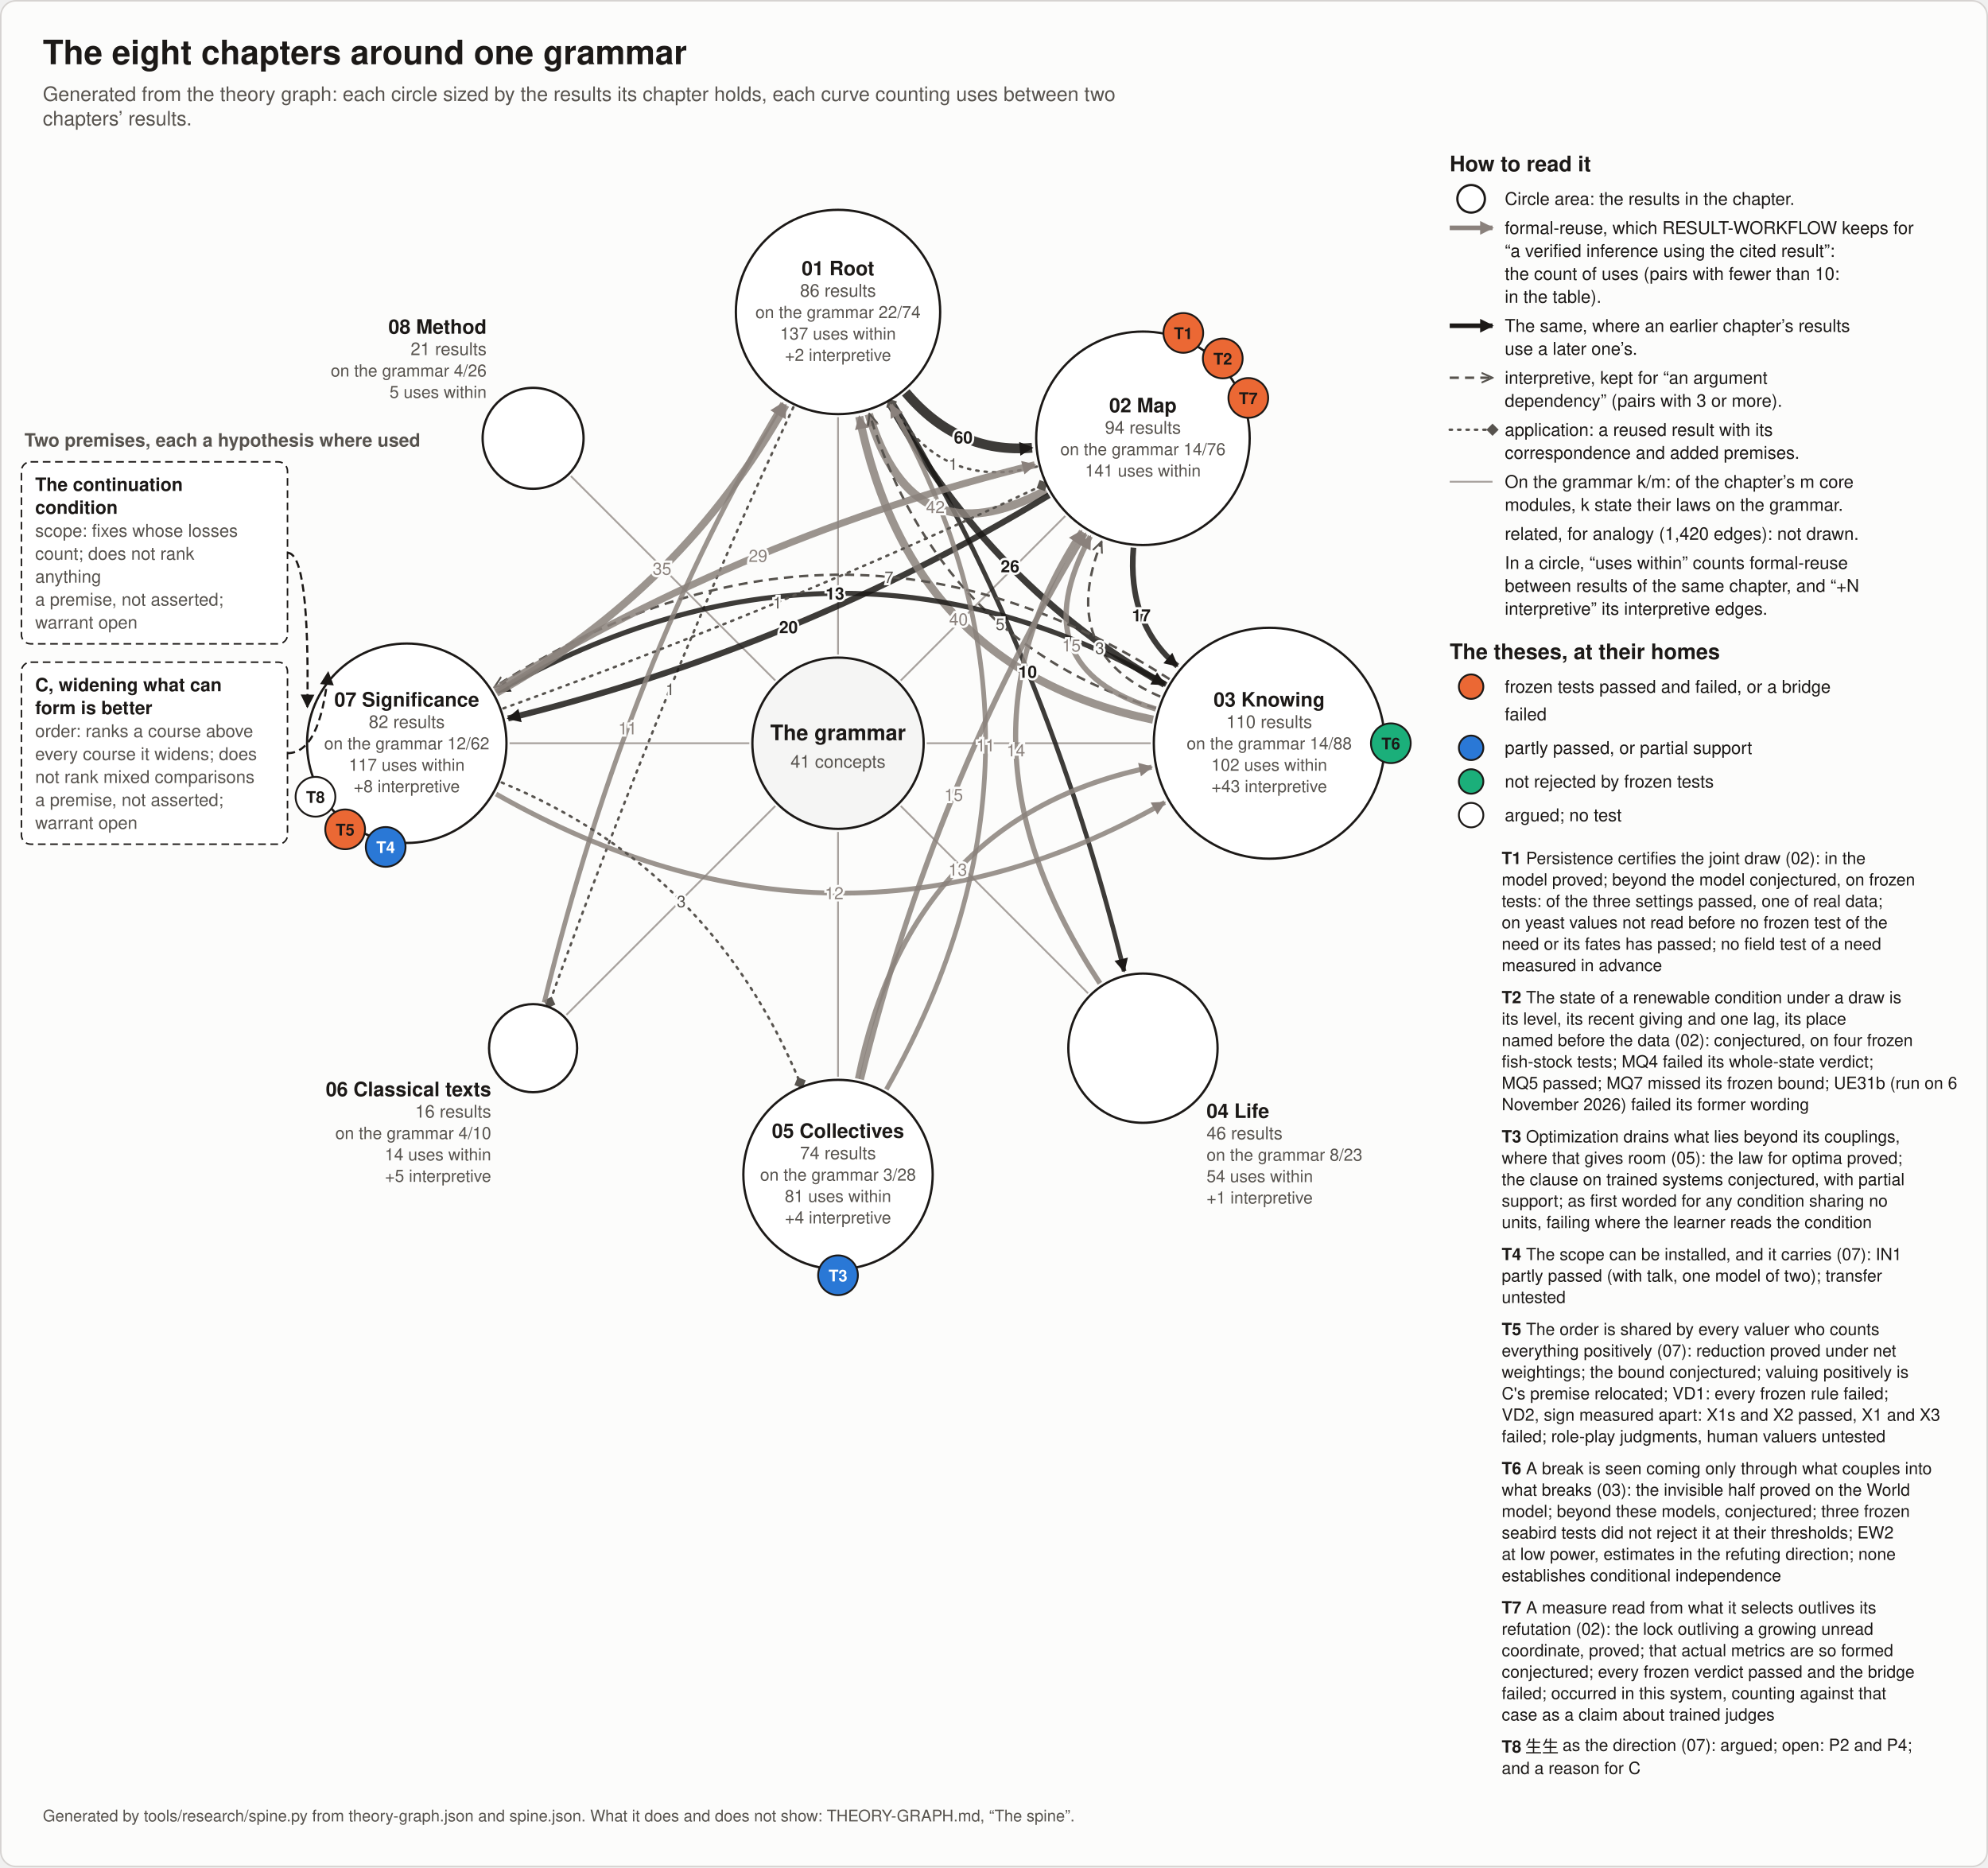
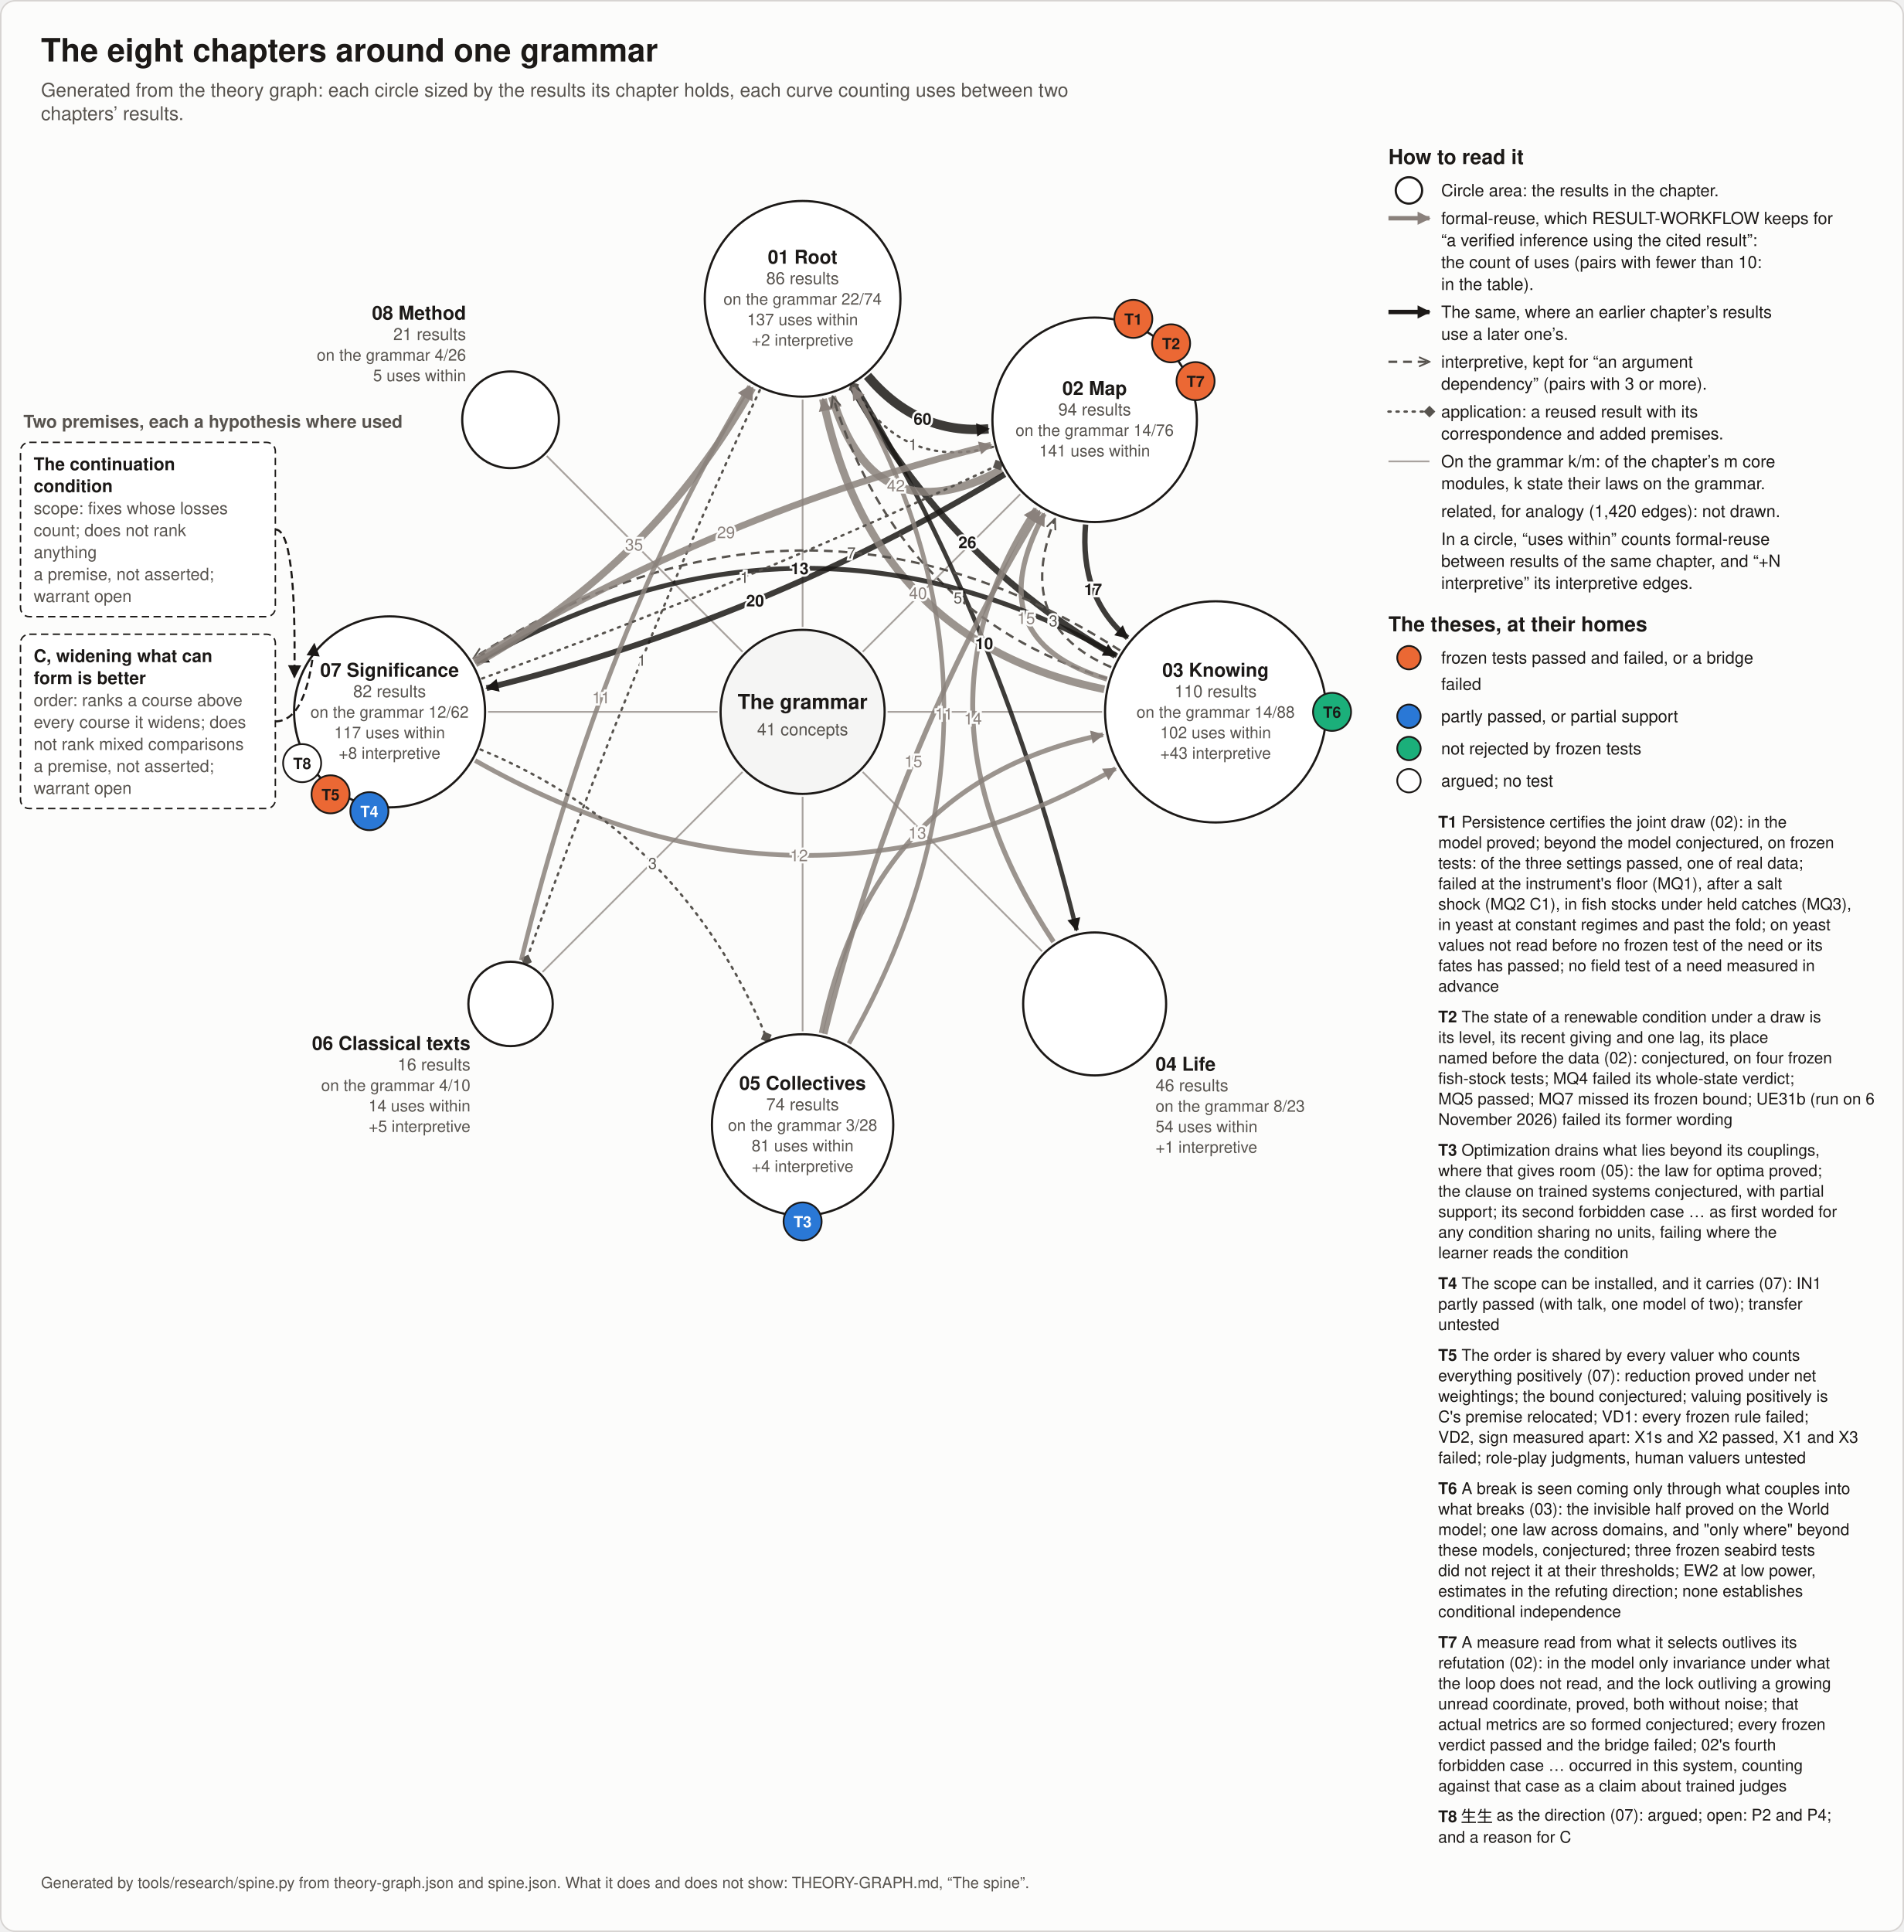
- <svg xmlns="http://www.w3.org/2000/svg" viewBox="0 0 1300 1221" width="1300" height="1221" role="img" aria-labelledby="spine-title spine-desc" font-family="Helvetica, Arial, sans-serif">
+ <svg xmlns="http://www.w3.org/2000/svg" viewBox="0 0 1300 1319" width="1300" height="1319" role="img" aria-labelledby="spine-title spine-desc" font-family="Helvetica, Arial, sans-serif">
  <defs>
    <marker id="fwd" viewBox="0 0 10 10" refX="9" refY="5" markerWidth="9" markerHeight="9" markerUnits="userSpaceOnUse" orient="auto">
      <path d="M0,0 L10,5 L0,10 z" fill="#8a817c" />
    </marker>
    <marker id="back" viewBox="0 0 10 10" refX="9" refY="5" markerWidth="9" markerHeight="9" markerUnits="userSpaceOnUse" orient="auto">
      <path d="M0,0 L10,5 L0,10 z" fill="#1c1917" />
    </marker>
    <marker id="thin" viewBox="0 0 10 10" refX="9" refY="5" markerWidth="8" markerHeight="8" markerUnits="userSpaceOnUse" orient="auto">
      <path d="M0,1 L9,5 L0,9" fill="none" stroke="#57534e" stroke-width="1.5" />
    </marker>
    <marker id="diamond" viewBox="0 0 10 10" refX="5" refY="5" markerWidth="8" markerHeight="8" markerUnits="userSpaceOnUse" orient="auto">
      <path d="M5,0 L10,5 L5,10 L0,5 z" fill="#57534e" />
    </marker>
  </defs>
-   <rect x="0.5" y="0.5" width="1299" height="1220" rx="10" fill="#fcfcfb" stroke="#d6d3d1" />
+   <rect x="0.5" y="0.5" width="1299" height="1318" rx="10" fill="#fcfcfb" stroke="#d6d3d1" />
  <text x="28" y="42" font-size="22" font-weight="bold" text-anchor="start" fill="#1c1917">The eight chapters around one grammar</text>
  <text x="28" y="66" font-size="13" text-anchor="start" fill="#57534e">Generated from the theory graph: each circle sized by the results its chapter holds, each curve counting uses between two</text>
  <text x="28" y="82" font-size="13" text-anchor="start" fill="#57534e">chapters’ results.</text>
  <line x1="548" y1="272.8" x2="548" y2="428" stroke="#a8a29e" stroke-width="1.2" />
  <line x1="696.6" y1="337.4" x2="589" y2="445" stroke="#a8a29e" stroke-width="1.2" />
  <line x1="752.5" y1="486" x2="606" y2="486" stroke="#a8a29e" stroke-width="1.2" />
  <line x1="711.5" y1="649.5" x2="589" y2="527" stroke="#a8a29e" stroke-width="1.2" />
  <line x1="548" y1="704.1" x2="548" y2="544" stroke="#a8a29e" stroke-width="1.2" />
  <line x1="370.4" y1="663.6" x2="507" y2="527" stroke="#a8a29e" stroke-width="1.2" />
  <line x1="333.2" y1="486" x2="490" y2="486" stroke="#a8a29e" stroke-width="1.2" />
  <line x1="373.3" y1="311.3" x2="507" y2="445" stroke="#a8a29e" stroke-width="1.2" />
  <circle cx="548" cy="486" r="56" fill="#f5f5f4" stroke="#1c1917" stroke-width="1.5" />
  <text x="548" y="484" font-size="14" font-weight="bold" text-anchor="middle" fill="#1c1917">The grammar</text>
  <text x="548" y="502" font-size="11.5" text-anchor="middle" fill="#57534e">41 concepts</text>
  <path d="M592.3,256.6 Q626.3,297 674.9,292.8" fill="none" stroke="#1c1917" stroke-opacity="0.85" stroke-width="6.4" marker-end="url(#back)" />
  <path d="M581.7,264 Q649.4,384.6 761.5,447.6" fill="none" stroke="#1c1917" stroke-opacity="0.85" stroke-width="4.4" marker-end="url(#back)" />
  <path d="M583.7,262.8 Q684.7,429.4 735.1,635.1" fill="none" stroke="#1c1917" stroke-opacity="0.85" stroke-width="3" marker-end="url(#back)" />
  <path d="M518.8,266.3 Q437.2,440.1 359.4,655.5" fill="none" stroke="#57534e" stroke-width="1.6" stroke-dasharray="1.5 4" stroke-linecap="round" marker-end="url(#diamond)" />
  <path d="M684.1,320.6 Q597.2,367.3 568.1,270.8" fill="none" stroke="#8a817c" stroke-opacity="0.85" stroke-width="5.5" marker-end="url(#fwd)" />
  <path d="M678,305.1 Q616.1,321.6 583,264.4" fill="none" stroke="#57534e" stroke-width="1.6" stroke-dasharray="1.5 4" stroke-linecap="round" marker-end="url(#diamond)" />
  <path d="M741.2,358.1 Q737,407.7 769.9,435.5" fill="none" stroke="#1c1917" stroke-opacity="0.85" stroke-width="3.7" marker-end="url(#back)" />
  <path d="M686,323.8 Q522,423.3 332.2,469.8" fill="none" stroke="#1c1917" stroke-opacity="0.85" stroke-width="4" marker-end="url(#back)" />
  <path d="M754,470.6 Q595.7,438.3 561.9,272.4" fill="none" stroke="#8a817c" stroke-opacity="0.85" stroke-width="5.3" marker-end="url(#fwd)" />
  <path d="M755.9,463.2 Q614.5,419.5 568.6,270.7" fill="none" stroke="#57534e" stroke-width="1.6" stroke-dasharray="6 4" marker-end="url(#thin)" />
  <path d="M755.8,463.6 Q666.7,436.8 713,350.7" fill="none" stroke="#8a817c" stroke-opacity="0.85" stroke-width="3.5" marker-end="url(#fwd)" />
  <path d="M758.7,455.5 Q691.3,426.6 720.3,354.2" fill="none" stroke="#57534e" stroke-width="1.6" stroke-dasharray="6 4" marker-end="url(#thin)" />
  <path d="M762.6,447.7 Q548,326 325.3,452.3" fill="none" stroke="#1c1917" stroke-opacity="0.85" stroke-width="3.3" marker-end="url(#back)" />
  <path d="M764.8,444.1 Q548,305 323.4,449.2" fill="none" stroke="#57534e" stroke-width="1.6" stroke-dasharray="6 4" marker-end="url(#thin)" />
  <path d="M719.3,643 Q615.4,486 707.2,347.3" fill="none" stroke="#8a817c" stroke-opacity="0.85" stroke-width="3.4" marker-end="url(#fwd)" />
  <path d="M579.6,712.4 Q708,486 582.4,264.7" fill="none" stroke="#8a817c" stroke-opacity="0.85" stroke-width="3.1" marker-end="url(#fwd)" />
  <path d="M563.2,705.9 Q610.7,512 709.7,348.9" fill="none" stroke="#8a817c" stroke-opacity="0.85" stroke-width="3.5" marker-end="url(#fwd)" />
  <path d="M560.7,705.3 Q595.7,533.7 753.1,501.6" fill="none" stroke="#8a817c" stroke-opacity="0.85" stroke-width="3.3" marker-end="url(#fwd)" />
  <path d="M355.9,655.5 Q411.3,429.4 511.8,263.7" fill="none" stroke="#8a817c" stroke-opacity="0.85" stroke-width="3.1" marker-end="url(#fwd)" />
  <path d="M324.6,453.1 Q446.6,384.6 513.8,264.8" fill="none" stroke="#8a817c" stroke-opacity="0.85" stroke-width="5" marker-end="url(#fwd)" />
  <path d="M323.5,451.2 Q491.4,349.3 676.7,303.9" fill="none" stroke="#8a817c" stroke-opacity="0.85" stroke-width="4.6" marker-end="url(#fwd)" />
  <path d="M329.2,463.2 Q511.3,397.4 681.5,317.5" fill="none" stroke="#57534e" stroke-width="1.6" stroke-dasharray="1.5 4" stroke-linecap="round" marker-end="url(#diamond)" />
  <path d="M324.4,519.2 Q548,646 761.7,524.7" fill="none" stroke="#8a817c" stroke-opacity="0.85" stroke-width="3.2" marker-end="url(#fwd)" />
  <path d="M328.1,511.7 Q465.4,568.6 523.2,708" fill="none" stroke="#57534e" stroke-width="1.6" stroke-dasharray="1.5 4" stroke-linecap="round" marker-end="url(#diamond)" />
  <circle cx="548" cy="204" r="66.8" fill="#ffffff" stroke="#1c1917" stroke-width="1.5" />
  <text x="548" y="180" font-size="13" font-weight="bold" text-anchor="middle" fill="#1c1917">01 Root</text>
  <text x="548" y="194" font-size="11.5" text-anchor="middle" fill="#57534e">86 results</text>
  <text x="548" y="208" font-size="11" text-anchor="middle" fill="#57534e">on the grammar 22/74</text>
  <text x="548" y="222" font-size="11" text-anchor="middle" fill="#57534e">137 uses within</text>
  <text x="548" y="236" font-size="11" text-anchor="middle" fill="#57534e">+2 interpretive</text>
  <circle cx="747.4" cy="286.6" r="69.8" fill="#ffffff" stroke="#1c1917" stroke-width="1.5" />
  <text x="747.4" y="269.6" font-size="13" font-weight="bold" text-anchor="middle" fill="#1c1917">02 Map</text>
  <text x="747.4" y="283.6" font-size="11.5" text-anchor="middle" fill="#57534e">94 results</text>
  <text x="747.4" y="297.6" font-size="11" text-anchor="middle" fill="#57534e">on the grammar 14/76</text>
  <text x="747.4" y="311.6" font-size="11" text-anchor="middle" fill="#57534e">141 uses within</text>
  <circle cx="830" cy="486" r="75.5" fill="#ffffff" stroke="#1c1917" stroke-width="1.5" />
  <text x="830" y="462" font-size="13" font-weight="bold" text-anchor="middle" fill="#1c1917">03 Knowing</text>
  <text x="830" y="476" font-size="11.5" text-anchor="middle" fill="#57534e">110 results</text>
  <text x="830" y="490" font-size="11" text-anchor="middle" fill="#57534e">on the grammar 14/88</text>
  <text x="830" y="504" font-size="11" text-anchor="middle" fill="#57534e">102 uses within</text>
  <text x="830" y="518" font-size="11" text-anchor="middle" fill="#57534e">+43 interpretive</text>
  <circle cx="747.4" cy="685.4" r="48.8" fill="#ffffff" stroke="#1c1917" stroke-width="1.5" />
  <text x="789" y="731" font-size="13" font-weight="bold" text-anchor="start" fill="#1c1917" stroke="#fcfcfb" stroke-width="3" paint-order="stroke">04 Life</text>
  <text x="789" y="745" font-size="11.5" text-anchor="start" fill="#57534e" stroke="#fcfcfb" stroke-width="3" paint-order="stroke">46 results</text>
  <text x="789" y="759" font-size="11" text-anchor="start" fill="#57534e" stroke="#fcfcfb" stroke-width="3" paint-order="stroke">on the grammar 8/23</text>
  <text x="789" y="773" font-size="11" text-anchor="start" fill="#57534e" stroke="#fcfcfb" stroke-width="3" paint-order="stroke">54 uses within</text>
  <text x="789" y="787" font-size="11" text-anchor="start" fill="#57534e" stroke="#fcfcfb" stroke-width="3" paint-order="stroke">+1 interpretive</text>
  <circle cx="548" cy="768" r="61.9" fill="#ffffff" stroke="#1c1917" stroke-width="1.5" />
  <text x="548" y="744" font-size="13" font-weight="bold" text-anchor="middle" fill="#1c1917">05 Collectives</text>
  <text x="548" y="758" font-size="11.5" text-anchor="middle" fill="#57534e">74 results</text>
  <text x="548" y="772" font-size="11" text-anchor="middle" fill="#57534e">on the grammar 3/28</text>
  <text x="548" y="786" font-size="11" text-anchor="middle" fill="#57534e">81 uses within</text>
  <text x="548" y="800" font-size="11" text-anchor="middle" fill="#57534e">+4 interpretive</text>
  <circle cx="348.6" cy="685.4" r="28.8" fill="#ffffff" stroke="#1c1917" stroke-width="1.5" />
  <text x="321.2" y="716.8" font-size="13" font-weight="bold" text-anchor="end" fill="#1c1917" stroke="#fcfcfb" stroke-width="3" paint-order="stroke">06 Classical texts</text>
  <text x="321.2" y="730.8" font-size="11.5" text-anchor="end" fill="#57534e" stroke="#fcfcfb" stroke-width="3" paint-order="stroke">16 results</text>
  <text x="321.2" y="744.8" font-size="11" text-anchor="end" fill="#57534e" stroke="#fcfcfb" stroke-width="3" paint-order="stroke">on the grammar 4/10</text>
  <text x="321.2" y="758.8" font-size="11" text-anchor="end" fill="#57534e" stroke="#fcfcfb" stroke-width="3" paint-order="stroke">14 uses within</text>
  <text x="321.2" y="772.8" font-size="11" text-anchor="end" fill="#57534e" stroke="#fcfcfb" stroke-width="3" paint-order="stroke">+5 interpretive</text>
  <circle cx="266" cy="486" r="65.2" fill="#ffffff" stroke="#1c1917" stroke-width="1.5" />
  <text x="266" y="462" font-size="13" font-weight="bold" text-anchor="middle" fill="#1c1917">07 Significance</text>
  <text x="266" y="476" font-size="11.5" text-anchor="middle" fill="#57534e">82 results</text>
  <text x="266" y="490" font-size="11" text-anchor="middle" fill="#57534e">on the grammar 12/62</text>
  <text x="266" y="504" font-size="11" text-anchor="middle" fill="#57534e">117 uses within</text>
  <text x="266" y="518" font-size="11" text-anchor="middle" fill="#57534e">+8 interpretive</text>
  <circle cx="348.6" cy="286.6" r="33" fill="#ffffff" stroke="#1c1917" stroke-width="1.5" />
  <text x="318.2" y="218.2" font-size="13" font-weight="bold" text-anchor="end" fill="#1c1917" stroke="#fcfcfb" stroke-width="3" paint-order="stroke">08 Method</text>
  <text x="318.2" y="232.2" font-size="11.5" text-anchor="end" fill="#57534e" stroke="#fcfcfb" stroke-width="3" paint-order="stroke">21 results</text>
  <text x="318.2" y="246.2" font-size="11" text-anchor="end" fill="#57534e" stroke="#fcfcfb" stroke-width="3" paint-order="stroke">on the grammar 4/26</text>
  <text x="318.2" y="260.2" font-size="11" text-anchor="end" fill="#57534e" stroke="#fcfcfb" stroke-width="3" paint-order="stroke">5 uses within</text>
  <text x="629.9" y="289.9" font-size="11" font-weight="bold" text-anchor="middle" fill="#1c1917" stroke="#fcfcfb" stroke-width="3" paint-order="stroke">60</text>
  <text x="660.5" y="374.2" font-size="11" font-weight="bold" text-anchor="middle" fill="#1c1917" stroke="#fcfcfb" stroke-width="3" paint-order="stroke">26</text>
  <text x="672" y="443.2" font-size="11" font-weight="bold" text-anchor="middle" fill="#1c1917" stroke="#fcfcfb" stroke-width="3" paint-order="stroke">10</text>
  <text x="438.2" y="454.5" font-size="10.5" text-anchor="middle" fill="#57534e" stroke="#fcfcfb" stroke-width="3" paint-order="stroke">1</text>
  <text x="611.7" y="335.5" font-size="11" text-anchor="middle" fill="#8a817c" stroke="#fcfcfb" stroke-width="3" paint-order="stroke">42</text>
  <text x="623.3" y="307.2" font-size="10.5" text-anchor="middle" fill="#57534e" stroke="#fcfcfb" stroke-width="3" paint-order="stroke">1</text>
  <text x="746.3" y="406.3" font-size="11" font-weight="bold" text-anchor="middle" fill="#1c1917" stroke="#fcfcfb" stroke-width="3" paint-order="stroke">17</text>
  <text x="515.6" y="414" font-size="11" font-weight="bold" text-anchor="middle" fill="#1c1917" stroke="#fcfcfb" stroke-width="3" paint-order="stroke">20</text>
  <text x="626.8" y="408.9" font-size="11" text-anchor="middle" fill="#8a817c" stroke="#fcfcfb" stroke-width="3" paint-order="stroke">40</text>
  <text x="654" y="411.9" font-size="10.5" text-anchor="middle" fill="#57534e" stroke="#fcfcfb" stroke-width="3" paint-order="stroke">5</text>
  <text x="700.6" y="426" font-size="11" text-anchor="middle" fill="#8a817c" stroke="#fcfcfb" stroke-width="3" paint-order="stroke">15</text>
  <text x="719.1" y="427.6" font-size="10.5" text-anchor="middle" fill="#57534e" stroke="#fcfcfb" stroke-width="3" paint-order="stroke">3</text>
  <text x="546" y="392" font-size="11" font-weight="bold" text-anchor="middle" fill="#1c1917" stroke="#fcfcfb" stroke-width="3" paint-order="stroke">13</text>
  <text x="581.3" y="381.2" font-size="10.5" text-anchor="middle" fill="#57534e" stroke="#fcfcfb" stroke-width="3" paint-order="stroke">7</text>
  <text x="664.3" y="494.6" font-size="11" text-anchor="middle" fill="#8a817c" stroke="#fcfcfb" stroke-width="3" paint-order="stroke">14</text>
  <text x="644.5" y="491.3" font-size="11" text-anchor="middle" fill="#8a817c" stroke="#fcfcfb" stroke-width="3" paint-order="stroke">11</text>
  <text x="623.6" y="523.7" font-size="11" text-anchor="middle" fill="#8a817c" stroke="#fcfcfb" stroke-width="3" paint-order="stroke">15</text>
  <text x="626.3" y="572.6" font-size="11" text-anchor="middle" fill="#8a817c" stroke="#fcfcfb" stroke-width="3" paint-order="stroke">13</text>
  <text x="410.4" y="480.2" font-size="11" text-anchor="middle" fill="#8a817c" stroke="#fcfcfb" stroke-width="3" paint-order="stroke">11</text>
  <text x="432.9" y="375.8" font-size="11" text-anchor="middle" fill="#8a817c" stroke="#fcfcfb" stroke-width="3" paint-order="stroke">35</text>
  <text x="495.7" y="367.4" font-size="11" text-anchor="middle" fill="#8a817c" stroke="#fcfcfb" stroke-width="3" paint-order="stroke">29</text>
  <text x="508.3" y="397.9" font-size="10.5" text-anchor="middle" fill="#57534e" stroke="#fcfcfb" stroke-width="3" paint-order="stroke">1</text>
  <text x="545.5" y="588" font-size="11" text-anchor="middle" fill="#8a817c" stroke="#fcfcfb" stroke-width="3" paint-order="stroke">12</text>
  <text x="445.5" y="593.2" font-size="10.5" text-anchor="middle" fill="#57534e" stroke="#fcfcfb" stroke-width="3" paint-order="stroke">3</text>
  <text x="16" y="292" font-size="12" font-weight="bold" text-anchor="start" fill="#57534e">Two premises, each a hypothesis where used</text>
  <rect x="14" y="302" width="174" height="119" rx="6" fill="#ffffff" stroke="#1c1917" stroke-dasharray="5 3" />
  <text x="23" y="321" font-size="12" font-weight="bold" text-anchor="start" fill="#1c1917">The continuation</text>
  <text x="23" y="336" font-size="12" font-weight="bold" text-anchor="start" fill="#1c1917">condition</text>
  <text x="23" y="351" font-size="11.5" text-anchor="start" fill="#57534e">scope: fixes whose losses</text>
  <text x="23" y="366" font-size="11.5" text-anchor="start" fill="#57534e">count; does not rank</text>
  <text x="23" y="381" font-size="11.5" text-anchor="start" fill="#57534e">anything</text>
  <text x="23" y="396" font-size="11.5" text-anchor="start" fill="#57534e">a premise, not asserted;</text>
  <text x="23" y="411" font-size="11.5" text-anchor="start" fill="#57534e">warrant open</text>
  <path d="M188,361.5 Q202.5,361.5 201,462.3" fill="none" stroke="#1c1917" stroke-width="1.4" stroke-dasharray="5 3" marker-end="url(#back)" />
  <rect x="14" y="433" width="174" height="119" rx="6" fill="#ffffff" stroke="#1c1917" stroke-dasharray="5 3" />
  <text x="23" y="452" font-size="12" font-weight="bold" text-anchor="start" fill="#1c1917">C, widening what can</text>
  <text x="23" y="467" font-size="12" font-weight="bold" text-anchor="start" fill="#1c1917">form is better</text>
  <text x="23" y="482" font-size="11.5" text-anchor="start" fill="#57534e">order: ranks a course above</text>
  <text x="23" y="497" font-size="11.5" text-anchor="start" fill="#57534e">every course it widens; does</text>
  <text x="23" y="512" font-size="11.5" text-anchor="start" fill="#57534e">not rank mixed comparisons</text>
  <text x="23" y="527" font-size="11.5" text-anchor="start" fill="#57534e">a premise, not asserted;</text>
  <text x="23" y="542" font-size="11.5" text-anchor="start" fill="#57534e">warrant open</text>
  <path d="M188,492.5 Q209.3,492.5 214.6,439.7" fill="none" stroke="#1c1917" stroke-width="1.4" stroke-dasharray="5 3" marker-end="url(#back)" />
  <circle cx="773.8" cy="217.7" r="13" fill="#eb6834" stroke="#1c1917" stroke-width="1.2" />
  <text x="773.8" y="221.7" font-size="10.5" font-weight="bold" text-anchor="middle" fill="#1c1917">T1</text>
  <circle cx="799.6" cy="234.4" r="13" fill="#eb6834" stroke="#1c1917" stroke-width="1.2" />
  <text x="799.6" y="238.4" font-size="10.5" font-weight="bold" text-anchor="middle" fill="#1c1917">T2</text>
  <circle cx="816.3" cy="260.2" r="13" fill="#eb6834" stroke="#1c1917" stroke-width="1.2" />
  <text x="816.3" y="264.2" font-size="10.5" font-weight="bold" text-anchor="middle" fill="#1c1917">T7</text>
  <circle cx="548" cy="833.9" r="13" fill="#2a78d6" stroke="#1c1917" stroke-width="1.2" />
  <text x="548" y="837.9" font-size="10.5" font-weight="bold" text-anchor="middle" fill="#ffffff">T3</text>
  <circle cx="252.2" cy="553.8" r="13" fill="#2a78d6" stroke="#1c1917" stroke-width="1.2" />
  <text x="252.2" y="557.8" font-size="10.5" font-weight="bold" text-anchor="middle" fill="#ffffff">T4</text>
  <circle cx="225.7" cy="542.3" r="13" fill="#eb6834" stroke="#1c1917" stroke-width="1.2" />
  <text x="225.7" y="546.3" font-size="10.5" font-weight="bold" text-anchor="middle" fill="#1c1917">T5</text>
  <circle cx="206.3" cy="521" r="13" fill="#ffffff" stroke="#1c1917" stroke-width="1.2" />
  <text x="206.3" y="525" font-size="10.5" font-weight="bold" text-anchor="middle" fill="#1c1917">T8</text>
  <circle cx="909.5" cy="486" r="13" fill="#1baf7a" stroke="#1c1917" stroke-width="1.2" />
  <text x="909.5" y="490" font-size="10.5" font-weight="bold" text-anchor="middle" fill="#1c1917">T6</text>
  <text x="948" y="112" font-size="14" font-weight="bold" text-anchor="start" fill="#1c1917">How to read it</text>
  <circle cx="962" cy="130" r="9" fill="#ffffff" stroke="#1c1917" stroke-width="1.5" />
  <text x="984" y="134" font-size="11.5" text-anchor="start" fill="#1c1917">Circle area: the results in the chapter.</text>
  <line x1="948" y1="149" x2="976" y2="149" stroke="#8a817c" stroke-width="3" marker-end="url(#fwd)" />
  <text x="984" y="153" font-size="11.5" text-anchor="start" fill="#1c1917">formal-reuse, which RESULT-WORKFLOW keeps for</text>
  <text x="984" y="168" font-size="11.5" text-anchor="start" fill="#1c1917">“a verified inference using the cited result”:</text>
  <text x="984" y="183" font-size="11.5" text-anchor="start" fill="#1c1917">the count of uses (pairs with fewer than 10:</text>
  <text x="984" y="198" font-size="11.5" text-anchor="start" fill="#1c1917">in the table).</text>
  <line x1="948" y1="213" x2="976" y2="213" stroke="#1c1917" stroke-width="3" marker-end="url(#back)" />
  <text x="984" y="217" font-size="11.5" text-anchor="start" fill="#1c1917">The same, where an earlier chapter’s results</text>
  <text x="984" y="232" font-size="11.5" text-anchor="start" fill="#1c1917">use a later one’s.</text>
  <line x1="948" y1="247" x2="976" y2="247" stroke="#57534e" stroke-width="1.6" stroke-dasharray="6 4" marker-end="url(#thin)" />
  <text x="984" y="251" font-size="11.5" text-anchor="start" fill="#1c1917">interpretive, kept for “an argument</text>
  <text x="984" y="266" font-size="11.5" text-anchor="start" fill="#1c1917">dependency” (pairs with 3 or more).</text>
  <line x1="948" y1="281" x2="976" y2="281" stroke="#57534e" stroke-width="1.6" stroke-dasharray="1.5 4" stroke-linecap="round" marker-end="url(#diamond)" />
  <text x="984" y="285" font-size="11.5" text-anchor="start" fill="#1c1917">application: a reused result with its</text>
  <text x="984" y="300" font-size="11.5" text-anchor="start" fill="#1c1917">correspondence and added premises.</text>
  <line x1="948" y1="315" x2="976" y2="315" stroke="#a8a29e" stroke-width="1.2" />
  <text x="984" y="319" font-size="11.5" text-anchor="start" fill="#1c1917">On the grammar k/m: of the chapter’s m core</text>
  <text x="984" y="334" font-size="11.5" text-anchor="start" fill="#1c1917">modules, k state their laws on the grammar.</text>
  <text x="984" y="353" font-size="11.5" text-anchor="start" fill="#1c1917">related, for analogy (1,420 edges): not drawn.</text>
  <text x="984" y="372" font-size="11.5" text-anchor="start" fill="#1c1917">In a circle, “uses within” counts formal-reuse</text>
  <text x="984" y="387" font-size="11.5" text-anchor="start" fill="#1c1917">between results of the same chapter, and “+N</text>
  <text x="984" y="402" font-size="11.5" text-anchor="start" fill="#1c1917">interpretive” its interpretive edges.</text>
  <text x="948" y="431" font-size="14" font-weight="bold" text-anchor="start" fill="#1c1917">The theses, at their homes</text>
  <circle cx="962" cy="449" r="8" fill="#eb6834" stroke="#1c1917" stroke-width="1.2" />
  <text x="984" y="453" font-size="11.5" text-anchor="start" fill="#1c1917">frozen tests passed and failed, or a bridge</text>
  <text x="984" y="471" font-size="11.5" text-anchor="start" fill="#1c1917">failed</text>
  <circle cx="962" cy="489" r="8" fill="#2a78d6" stroke="#1c1917" stroke-width="1.2" />
  <text x="984" y="493" font-size="11.5" text-anchor="start" fill="#1c1917">partly passed, or partial support</text>
  <circle cx="962" cy="511" r="8" fill="#1baf7a" stroke="#1c1917" stroke-width="1.2" />
  <text x="984" y="515" font-size="11.5" text-anchor="start" fill="#1c1917">not rejected by frozen tests</text>
  <circle cx="962" cy="533" r="8" fill="#ffffff" stroke="#1c1917" stroke-width="1.2" />
  <text x="984" y="537" font-size="11.5" text-anchor="start" fill="#1c1917">argued; no test</text>
  <text x="982" y="565" font-size="11" fill="#1c1917">
    <tspan font-weight="bold">T1</tspan> Persistence certifies the joint draw (02): in the</text>
  <text x="982" y="579" font-size="11" text-anchor="start" fill="#1c1917">model proved; beyond the model conjectured, on frozen</text>
  <text x="982" y="593" font-size="11" text-anchor="start" fill="#1c1917">tests: of the three settings passed, one of real data;</text>
-   <text x="982" y="607" font-size="11" text-anchor="start" fill="#1c1917">on yeast values not read before no frozen test of the</text>
-   <text x="982" y="621" font-size="11" text-anchor="start" fill="#1c1917">need or its fates has passed; no field test of a need</text>
-   <text x="982" y="635" font-size="11" text-anchor="start" fill="#1c1917">measured in advance</text>
-   <text x="982" y="656" font-size="11" fill="#1c1917">
+   <text x="982" y="607" font-size="11" text-anchor="start" fill="#1c1917">failed at the instrument's floor (MQ1), after a salt</text>
+   <text x="982" y="621" font-size="11" text-anchor="start" fill="#1c1917">shock (MQ2 C1), in fish stocks under held catches (MQ3),</text>
+   <text x="982" y="635" font-size="11" text-anchor="start" fill="#1c1917">in yeast at constant regimes and past the fold; on yeast</text>
+   <text x="982" y="649" font-size="11" text-anchor="start" fill="#1c1917">values not read before no frozen test of the need or its</text>
+   <text x="982" y="663" font-size="11" text-anchor="start" fill="#1c1917">fates has passed; no field test of a need measured in</text>
+   <text x="982" y="677" font-size="11" text-anchor="start" fill="#1c1917">advance</text>
+   <text x="982" y="698" font-size="11" fill="#1c1917">
    <tspan font-weight="bold">T2</tspan> The state of a renewable condition under a draw is</text>
-   <text x="982" y="670" font-size="11" text-anchor="start" fill="#1c1917">its level, its recent giving and one lag, its place</text>
-   <text x="982" y="684" font-size="11" text-anchor="start" fill="#1c1917">named before the data (02): conjectured, on four frozen</text>
-   <text x="982" y="698" font-size="11" text-anchor="start" fill="#1c1917">fish-stock tests; MQ4 failed its whole-state verdict;</text>
-   <text x="982" y="712" font-size="11" text-anchor="start" fill="#1c1917">MQ5 passed; MQ7 missed its frozen bound; UE31b (run on 6</text>
-   <text x="982" y="726" font-size="11" text-anchor="start" fill="#1c1917">November 2026) failed its former wording</text>
-   <text x="982" y="747" font-size="11" fill="#1c1917">
+   <text x="982" y="712" font-size="11" text-anchor="start" fill="#1c1917">its level, its recent giving and one lag, its place</text>
+   <text x="982" y="726" font-size="11" text-anchor="start" fill="#1c1917">named before the data (02): conjectured, on four frozen</text>
+   <text x="982" y="740" font-size="11" text-anchor="start" fill="#1c1917">fish-stock tests; MQ4 failed its whole-state verdict;</text>
+   <text x="982" y="754" font-size="11" text-anchor="start" fill="#1c1917">MQ5 passed; MQ7 missed its frozen bound; UE31b (run on 6</text>
+   <text x="982" y="768" font-size="11" text-anchor="start" fill="#1c1917">November 2026) failed its former wording</text>
+   <text x="982" y="789" font-size="11" fill="#1c1917">
    <tspan font-weight="bold">T3</tspan> Optimization drains what lies beyond its couplings,</text>
-   <text x="982" y="761" font-size="11" text-anchor="start" fill="#1c1917">where that gives room (05): the law for optima proved;</text>
-   <text x="982" y="775" font-size="11" text-anchor="start" fill="#1c1917">the clause on trained systems conjectured, with partial</text>
-   <text x="982" y="789" font-size="11" text-anchor="start" fill="#1c1917">support; as first worded for any condition sharing no</text>
-   <text x="982" y="803" font-size="11" text-anchor="start" fill="#1c1917">units, failing where the learner reads the condition</text>
-   <text x="982" y="824" font-size="11" fill="#1c1917">
+   <text x="982" y="803" font-size="11" text-anchor="start" fill="#1c1917">where that gives room (05): the law for optima proved;</text>
+   <text x="982" y="817" font-size="11" text-anchor="start" fill="#1c1917">the clause on trained systems conjectured, with partial</text>
+   <text x="982" y="831" font-size="11" text-anchor="start" fill="#1c1917">support; its second forbidden case … as first worded for</text>
+   <text x="982" y="845" font-size="11" text-anchor="start" fill="#1c1917">any condition sharing no units, failing where the</text>
+   <text x="982" y="859" font-size="11" text-anchor="start" fill="#1c1917">learner reads the condition</text>
+   <text x="982" y="880" font-size="11" fill="#1c1917">
    <tspan font-weight="bold">T4</tspan> The scope can be installed, and it carries (07): IN1</text>
-   <text x="982" y="838" font-size="11" text-anchor="start" fill="#1c1917">partly passed (with talk, one model of two); transfer</text>
-   <text x="982" y="852" font-size="11" text-anchor="start" fill="#1c1917">untested</text>
-   <text x="982" y="873" font-size="11" fill="#1c1917">
+   <text x="982" y="894" font-size="11" text-anchor="start" fill="#1c1917">partly passed (with talk, one model of two); transfer</text>
+   <text x="982" y="908" font-size="11" text-anchor="start" fill="#1c1917">untested</text>
+   <text x="982" y="929" font-size="11" fill="#1c1917">
    <tspan font-weight="bold">T5</tspan> The order is shared by every valuer who counts</text>
-   <text x="982" y="887" font-size="11" text-anchor="start" fill="#1c1917">everything positively (07): reduction proved under net</text>
-   <text x="982" y="901" font-size="11" text-anchor="start" fill="#1c1917">weightings; the bound conjectured; valuing positively is</text>
-   <text x="982" y="915" font-size="11" text-anchor="start" fill="#1c1917">C's premise relocated; VD1: every frozen rule failed;</text>
-   <text x="982" y="929" font-size="11" text-anchor="start" fill="#1c1917">VD2, sign measured apart: X1s and X2 passed, X1 and X3</text>
-   <text x="982" y="943" font-size="11" text-anchor="start" fill="#1c1917">failed; role-play judgments, human valuers untested</text>
-   <text x="982" y="964" font-size="11" fill="#1c1917">
+   <text x="982" y="943" font-size="11" text-anchor="start" fill="#1c1917">everything positively (07): reduction proved under net</text>
+   <text x="982" y="957" font-size="11" text-anchor="start" fill="#1c1917">weightings; the bound conjectured; valuing positively is</text>
+   <text x="982" y="971" font-size="11" text-anchor="start" fill="#1c1917">C's premise relocated; VD1: every frozen rule failed;</text>
+   <text x="982" y="985" font-size="11" text-anchor="start" fill="#1c1917">VD2, sign measured apart: X1s and X2 passed, X1 and X3</text>
+   <text x="982" y="999" font-size="11" text-anchor="start" fill="#1c1917">failed; role-play judgments, human valuers untested</text>
+   <text x="982" y="1020" font-size="11" fill="#1c1917">
    <tspan font-weight="bold">T6</tspan> A break is seen coming only through what couples into</text>
-   <text x="982" y="978" font-size="11" text-anchor="start" fill="#1c1917">what breaks (03): the invisible half proved on the World</text>
-   <text x="982" y="992" font-size="11" text-anchor="start" fill="#1c1917">model; beyond these models, conjectured; three frozen</text>
-   <text x="982" y="1006" font-size="11" text-anchor="start" fill="#1c1917">seabird tests did not reject it at their thresholds; EW2</text>
-   <text x="982" y="1020" font-size="11" text-anchor="start" fill="#1c1917">at low power, estimates in the refuting direction; none</text>
-   <text x="982" y="1034" font-size="11" text-anchor="start" fill="#1c1917">establishes conditional independence</text>
-   <text x="982" y="1055" font-size="11" fill="#1c1917">
+   <text x="982" y="1034" font-size="11" text-anchor="start" fill="#1c1917">what breaks (03): the invisible half proved on the World</text>
+   <text x="982" y="1048" font-size="11" text-anchor="start" fill="#1c1917">model; one law across domains, and "only where" beyond</text>
+   <text x="982" y="1062" font-size="11" text-anchor="start" fill="#1c1917">these models, conjectured; three frozen seabird tests</text>
+   <text x="982" y="1076" font-size="11" text-anchor="start" fill="#1c1917">did not reject it at their thresholds; EW2 at low power,</text>
+   <text x="982" y="1090" font-size="11" text-anchor="start" fill="#1c1917">estimates in the refuting direction; none establishes</text>
+   <text x="982" y="1104" font-size="11" text-anchor="start" fill="#1c1917">conditional independence</text>
+   <text x="982" y="1125" font-size="11" fill="#1c1917">
    <tspan font-weight="bold">T7</tspan> A measure read from what it selects outlives its</text>
-   <text x="982" y="1069" font-size="11" text-anchor="start" fill="#1c1917">refutation (02): the lock outliving a growing unread</text>
-   <text x="982" y="1083" font-size="11" text-anchor="start" fill="#1c1917">coordinate, proved; that actual metrics are so formed</text>
-   <text x="982" y="1097" font-size="11" text-anchor="start" fill="#1c1917">conjectured; every frozen verdict passed and the bridge</text>
-   <text x="982" y="1111" font-size="11" text-anchor="start" fill="#1c1917">failed; occurred in this system, counting against that</text>
-   <text x="982" y="1125" font-size="11" text-anchor="start" fill="#1c1917">case as a claim about trained judges</text>
-   <text x="982" y="1146" font-size="11" fill="#1c1917">
+   <text x="982" y="1139" font-size="11" text-anchor="start" fill="#1c1917">refutation (02): in the model only invariance under what</text>
+   <text x="982" y="1153" font-size="11" text-anchor="start" fill="#1c1917">the loop does not read, and the lock outliving a growing</text>
+   <text x="982" y="1167" font-size="11" text-anchor="start" fill="#1c1917">unread coordinate, proved, both without noise; that</text>
+   <text x="982" y="1181" font-size="11" text-anchor="start" fill="#1c1917">actual metrics are so formed conjectured; every frozen</text>
+   <text x="982" y="1195" font-size="11" text-anchor="start" fill="#1c1917">verdict passed and the bridge failed; 02's fourth</text>
+   <text x="982" y="1209" font-size="11" text-anchor="start" fill="#1c1917">forbidden case … occurred in this system, counting</text>
+   <text x="982" y="1223" font-size="11" text-anchor="start" fill="#1c1917">against that case as a claim about trained judges</text>
+   <text x="982" y="1244" font-size="11" fill="#1c1917">
    <tspan font-weight="bold">T8</tspan> 生生 as the direction (07): argued; open: P2 and P4;</text>
-   <text x="982" y="1160" font-size="11" text-anchor="start" fill="#1c1917">and a reason for C</text>
-   <text x="28" y="1191" font-size="10.5" text-anchor="start" fill="#57534e">Generated by tools/research/spine.py from theory-graph.json and spine.json. What it does and does not show: THEORY-GRAPH.md, “The spine”.</text>
+   <text x="982" y="1258" font-size="11" text-anchor="start" fill="#1c1917">and a reason for C</text>
+   <text x="28" y="1289" font-size="10.5" text-anchor="start" fill="#57534e">Generated by tools/research/spine.py from theory-graph.json and spine.json. What it does and does not show: THEORY-GRAPH.md, “The spine”.</text>
</svg>
